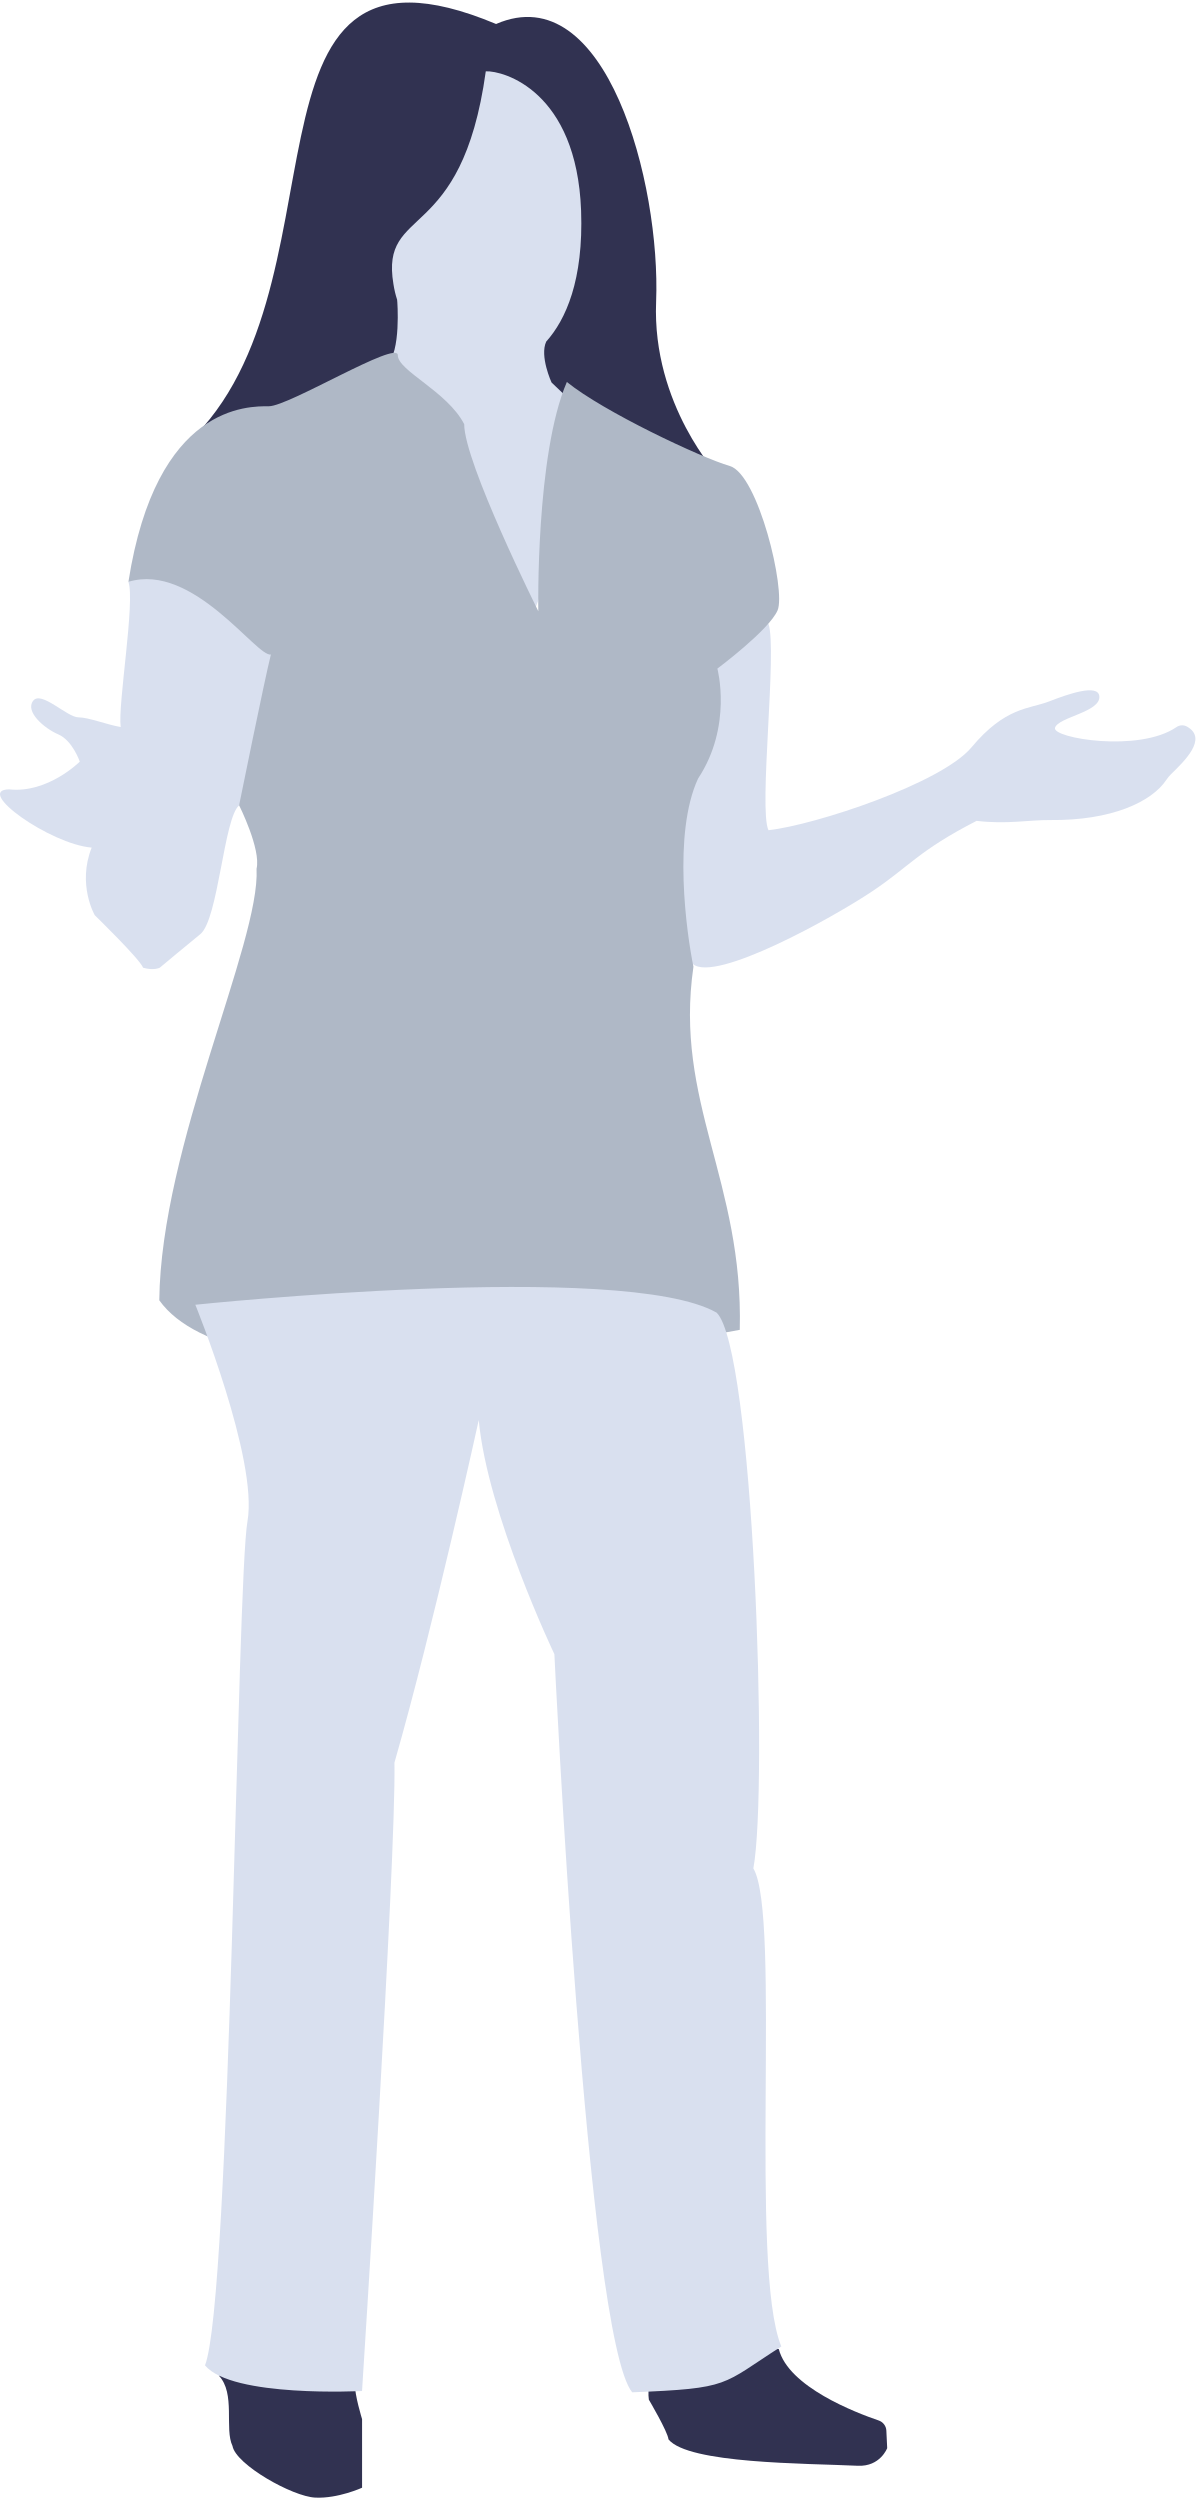
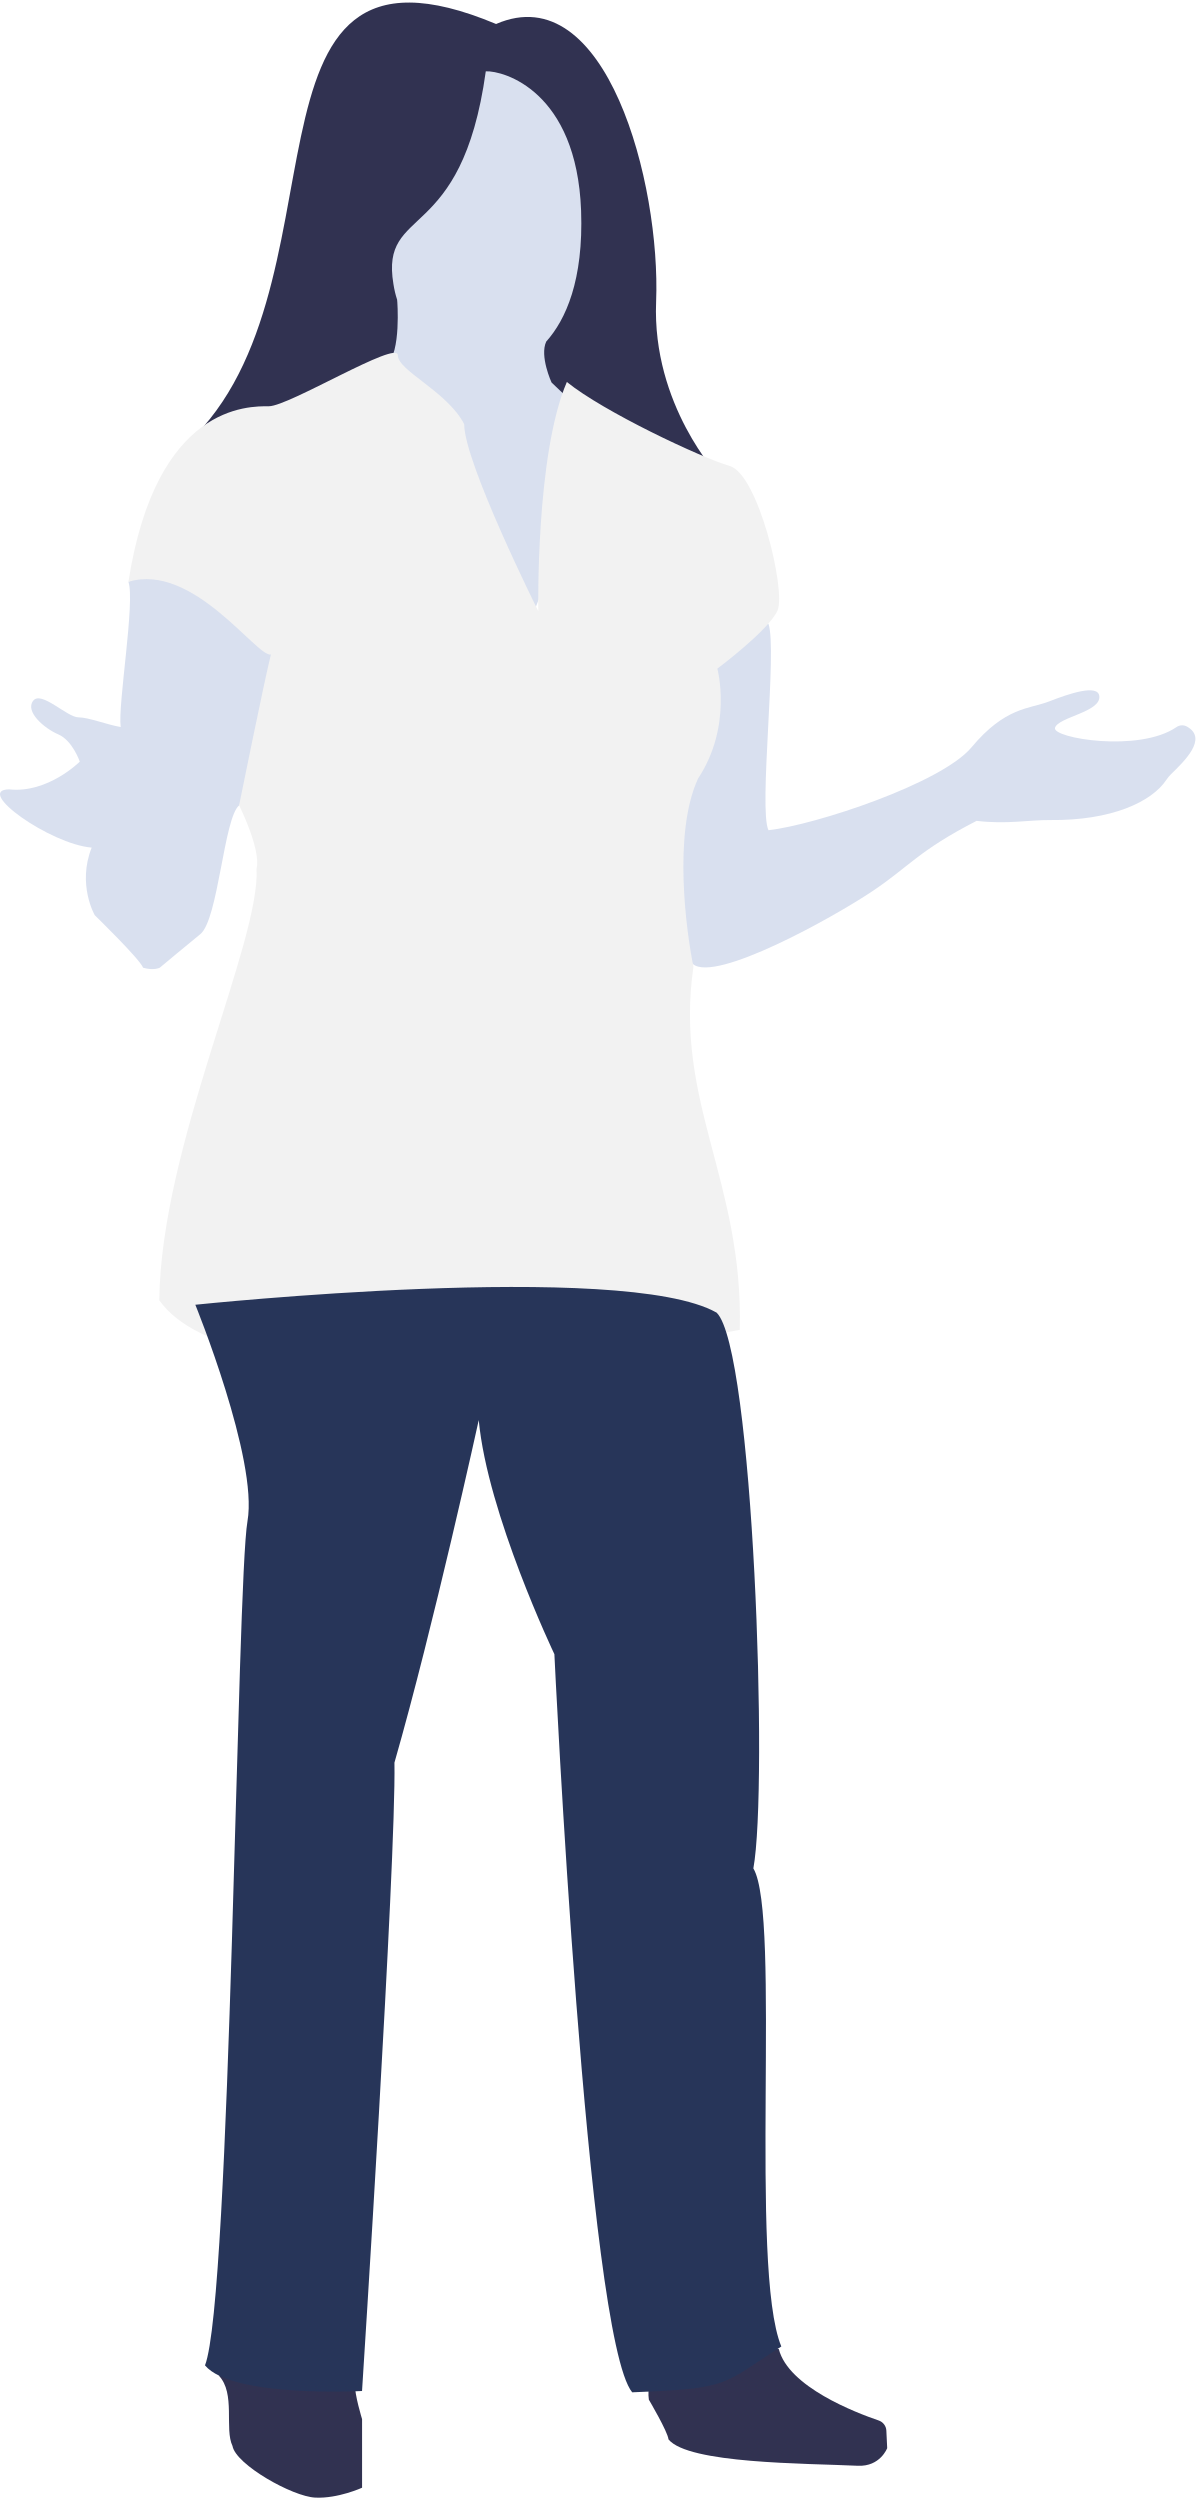
<svg xmlns="http://www.w3.org/2000/svg" xmlns:xlink="http://www.w3.org/1999/xlink" width="116" height="241" viewBox="0 0 116 241" version="1.1">
-   <g id="Canvas" transform="translate(-9935 52)">
+   <g id="Canvas" transform="translate(-9933 19)">
    <g id="Group">
      <g id="Vector">
-         <use xlink:href="#path0_fill" transform="translate(9952.32 -51.7526)" fill="#313251" />
+         <use xlink:href="#path0_fill" transform="translate(9950.32 -18.7526)" fill="#313251" />
      </g>
      <g id="Vector">
-         <use xlink:href="#path1_fill" transform="translate(9999.08 8.13557)" fill="#D9E0EF" />
+         <use xlink:href="#path1_fill" transform="translate(9997.08 41.1356)" fill="#D9E0EF" />
      </g>
      <g id="Vector">
-         <use xlink:href="#path2_fill" transform="translate(9935 2.2516)" fill="#D9E0EF" />
+         <use xlink:href="#path2_fill" transform="translate(9933 35.2516)" fill="#D9E0EF" />
      </g>
      <g id="Vector">
-         <use xlink:href="#path3_fill" transform="translate(9972.3 -45.1267)" fill="#D9E0EF" />
+         <use xlink:href="#path3_fill" transform="translate(9970.3 -12.1267)" fill="#D9E0EF" />
      </g>
      <g id="Vector">
-         <use xlink:href="#path4_fill" transform="translate(9947.38 -17.9847)" fill="#AFB8C6" />
+         <use xlink:href="#path4_fill" transform="translate(9945.38 15.0153)" fill="#F2F2F2" />
      </g>
      <g id="Vector">
-         <use xlink:href="#path5_fill" transform="translate(9997.51 174.117)" fill="#313251" />
+         <use xlink:href="#path5_fill" transform="translate(9995.51 207.117)" fill="#313251" />
      </g>
      <g id="Vector">
-         <use xlink:href="#path6_fill" transform="translate(9956.09 176.368)" fill="#313251" />
+         <use xlink:href="#path6_fill" transform="translate(9954.09 209.368)" fill="#313251" />
      </g>
      <g id="Vector">
-         <use xlink:href="#path7_fill" transform="translate(9953.83 72.0629)" fill="#D9E0EF" />
+         <use xlink:href="#path7_fill" transform="translate(9951.83 105.063)" fill="#273559" />
      </g>
    </g>
  </g>
  <defs>
    <path id="path0_fill" d="M 51.969 45.653C 51.969 45.653 45.53 38.802 45.929 28.851C 46.385 17.406 41.114 -2.543 30.501 2.066C 3.635 -9.187 17.38 28.517 0 43.141L 51.969 45.653Z" />
    <path id="path1_fill" d="M 10.001 -9.65391e-07C 10.864 2.499 9.033 17.889 10.001 19.898C 14.51 19.392 26.683 15.374 29.571 11.91C 32.845 7.988 35.136 8.225 37.056 7.481C 38.961 6.738 41.744 5.789 41.893 6.959C 42.086 8.51 37.919 8.984 37.622 10.028C 37.339 11.024 45.718 12.432 49.319 9.965C 49.632 9.743 50.033 9.727 50.361 9.917C 52.385 11.072 50.063 13.27 48.783 14.52C 48.635 14.678 48.486 14.836 48.367 15.026C 46.953 17.177 43.039 18.98 37.175 18.917C 35.032 18.901 33.023 19.344 30.062 18.996C 24.451 21.875 23.588 23.393 19.987 25.797C 16.177 28.344 4.896 34.608 2.723 32.804C 0.536 31.017 0 15.358 0 15.358L 3.468 0.917L 10.001 -9.65391e-07Z" />
    <path id="path2_fill" d="M 12.379 1.835C 13.049 3.733 11.338 13.697 11.635 15.833C 10.311 15.611 8.54 14.9 7.558 14.9C 6.471 14.9 3.971 12.29 3.197 13.302C 2.393 14.346 4.254 15.959 5.623 16.544C 6.992 17.13 7.691 19.17 7.691 19.17C 7.691 19.17 4.611 22.255 0.875 21.843C -2.533 21.891 4.834 27.126 8.837 27.458C 7.424 31.017 9.135 33.975 9.135 33.975C 9.135 33.975 13.495 38.214 13.793 39.036C 14.82 39.337 15.4 39.036 15.4 39.036C 15.4 39.036 18.585 36.379 19.299 35.81C 21.055 34.418 21.576 24.532 23.065 23.378C 24.077 21.479 26.755 8.146 26.755 8.146L 16.085 1.93078e-06L 12.379 1.835Z" />
    <path id="path3_fill" d="M 15.869 29.998L 18.149 32.175L 17.294 44.018L 13.091 54.907C 13.091 54.907 0.784 31.467 0 28.288C 1.367 27.087 1.011 22.193 0.982 22.018C 0.825 21.541 0.711 21.048 0.626 20.508C -0.656 12.798 7.205 16.836 9.53 0.002C 11.239 -0.077 18.291 1.91 18.718 13.434C 18.961 20.142 17.237 23.957 15.356 26.056C 14.701 27.454 15.869 29.998 15.869 29.998Z" />
    <path id="path4_fill" d="M 13.543 5.147C 11.608 5.147 2.679 4.91 -2.27082e-07 22.071C 6.25 20.173 12.397 29.394 13.736 29.078C 13.141 31.403 10.67 43.614 10.67 43.614C 10.67 43.614 12.799 47.853 12.352 49.735C 12.724 56.853 3.125 76.466 2.976 91.334C 10.12 101.377 45.018 96.87 58.933 94.181C 59.305 79.866 52.578 72.195 54.468 59.178C 53.799 55.935 52.459 46.334 54.915 41.036C 58.263 35.974 56.775 30.438 56.775 30.438C 56.775 30.438 61.761 26.721 62.579 24.823C 63.398 22.925 60.719 11.695 57.965 10.904C 55.212 10.113 45.762 5.653 42.265 2.806C 39.244 9.813 39.512 24.902 39.512 24.902C 39.512 24.902 32.368 10.588 32.368 6.871C 30.731 3.708 25.969 1.73 25.969 0.228C 25.969 -1.275 15.477 5.147 13.543 5.147Z" />
    <path id="path5_fill" d="M 0.04 5.212C 0.04 5.212 1.869 8.309 1.933 9.04C 3.847 11.393 15.103 11.345 20.191 11.583C 22.345 11.678 23.015 9.883 23.015 9.883L 22.935 8.198C 22.919 7.753 22.616 7.356 22.185 7.213C 20 6.466 13.492 3.987 12.567 0.332C 5.548 -0.765 -0.551 0.858 0.04 5.212Z" />
    <path id="path6_fill" d="M 0 0.641C 1.643 2.342 0.526 5.774 1.324 7.427C 1.643 9.223 7.114 12.306 9.3 12.401C 11.485 12.512 13.814 11.448 13.814 11.448L 13.814 4.837C 13.814 4.837 13.08 2.453 13.128 1.452C 11.852 0.323 3.366 -0.71 0 0.641Z" />
    <path id="path7_fill" d="M 2.11937e-07 1.715C 2.11937e-07 1.715 6.07 16.633 5.028 22.572C 3.986 28.511 3.431 97.545 0.931 103.959C 3.528 107.095 16.07 106.43 16.07 106.43C 16.07 106.43 19.362 55.387 19.195 45.853C 22.973 32.692 27.321 12.832 27.321 12.832C 28.154 21.86 34.613 35.4 34.613 35.4C 34.613 35.4 37.738 101.235 42.113 106.556C 51.697 106.176 50.655 105.86 56.489 102.138C 53.35 94.552 56.502 60.565 53.794 56.052C 55.239 48.212 53.794 5.912 50.252 2.475C 41.28 -2.609 2.11937e-07 1.715 2.11937e-07 1.715Z" />
  </defs>
</svg>
